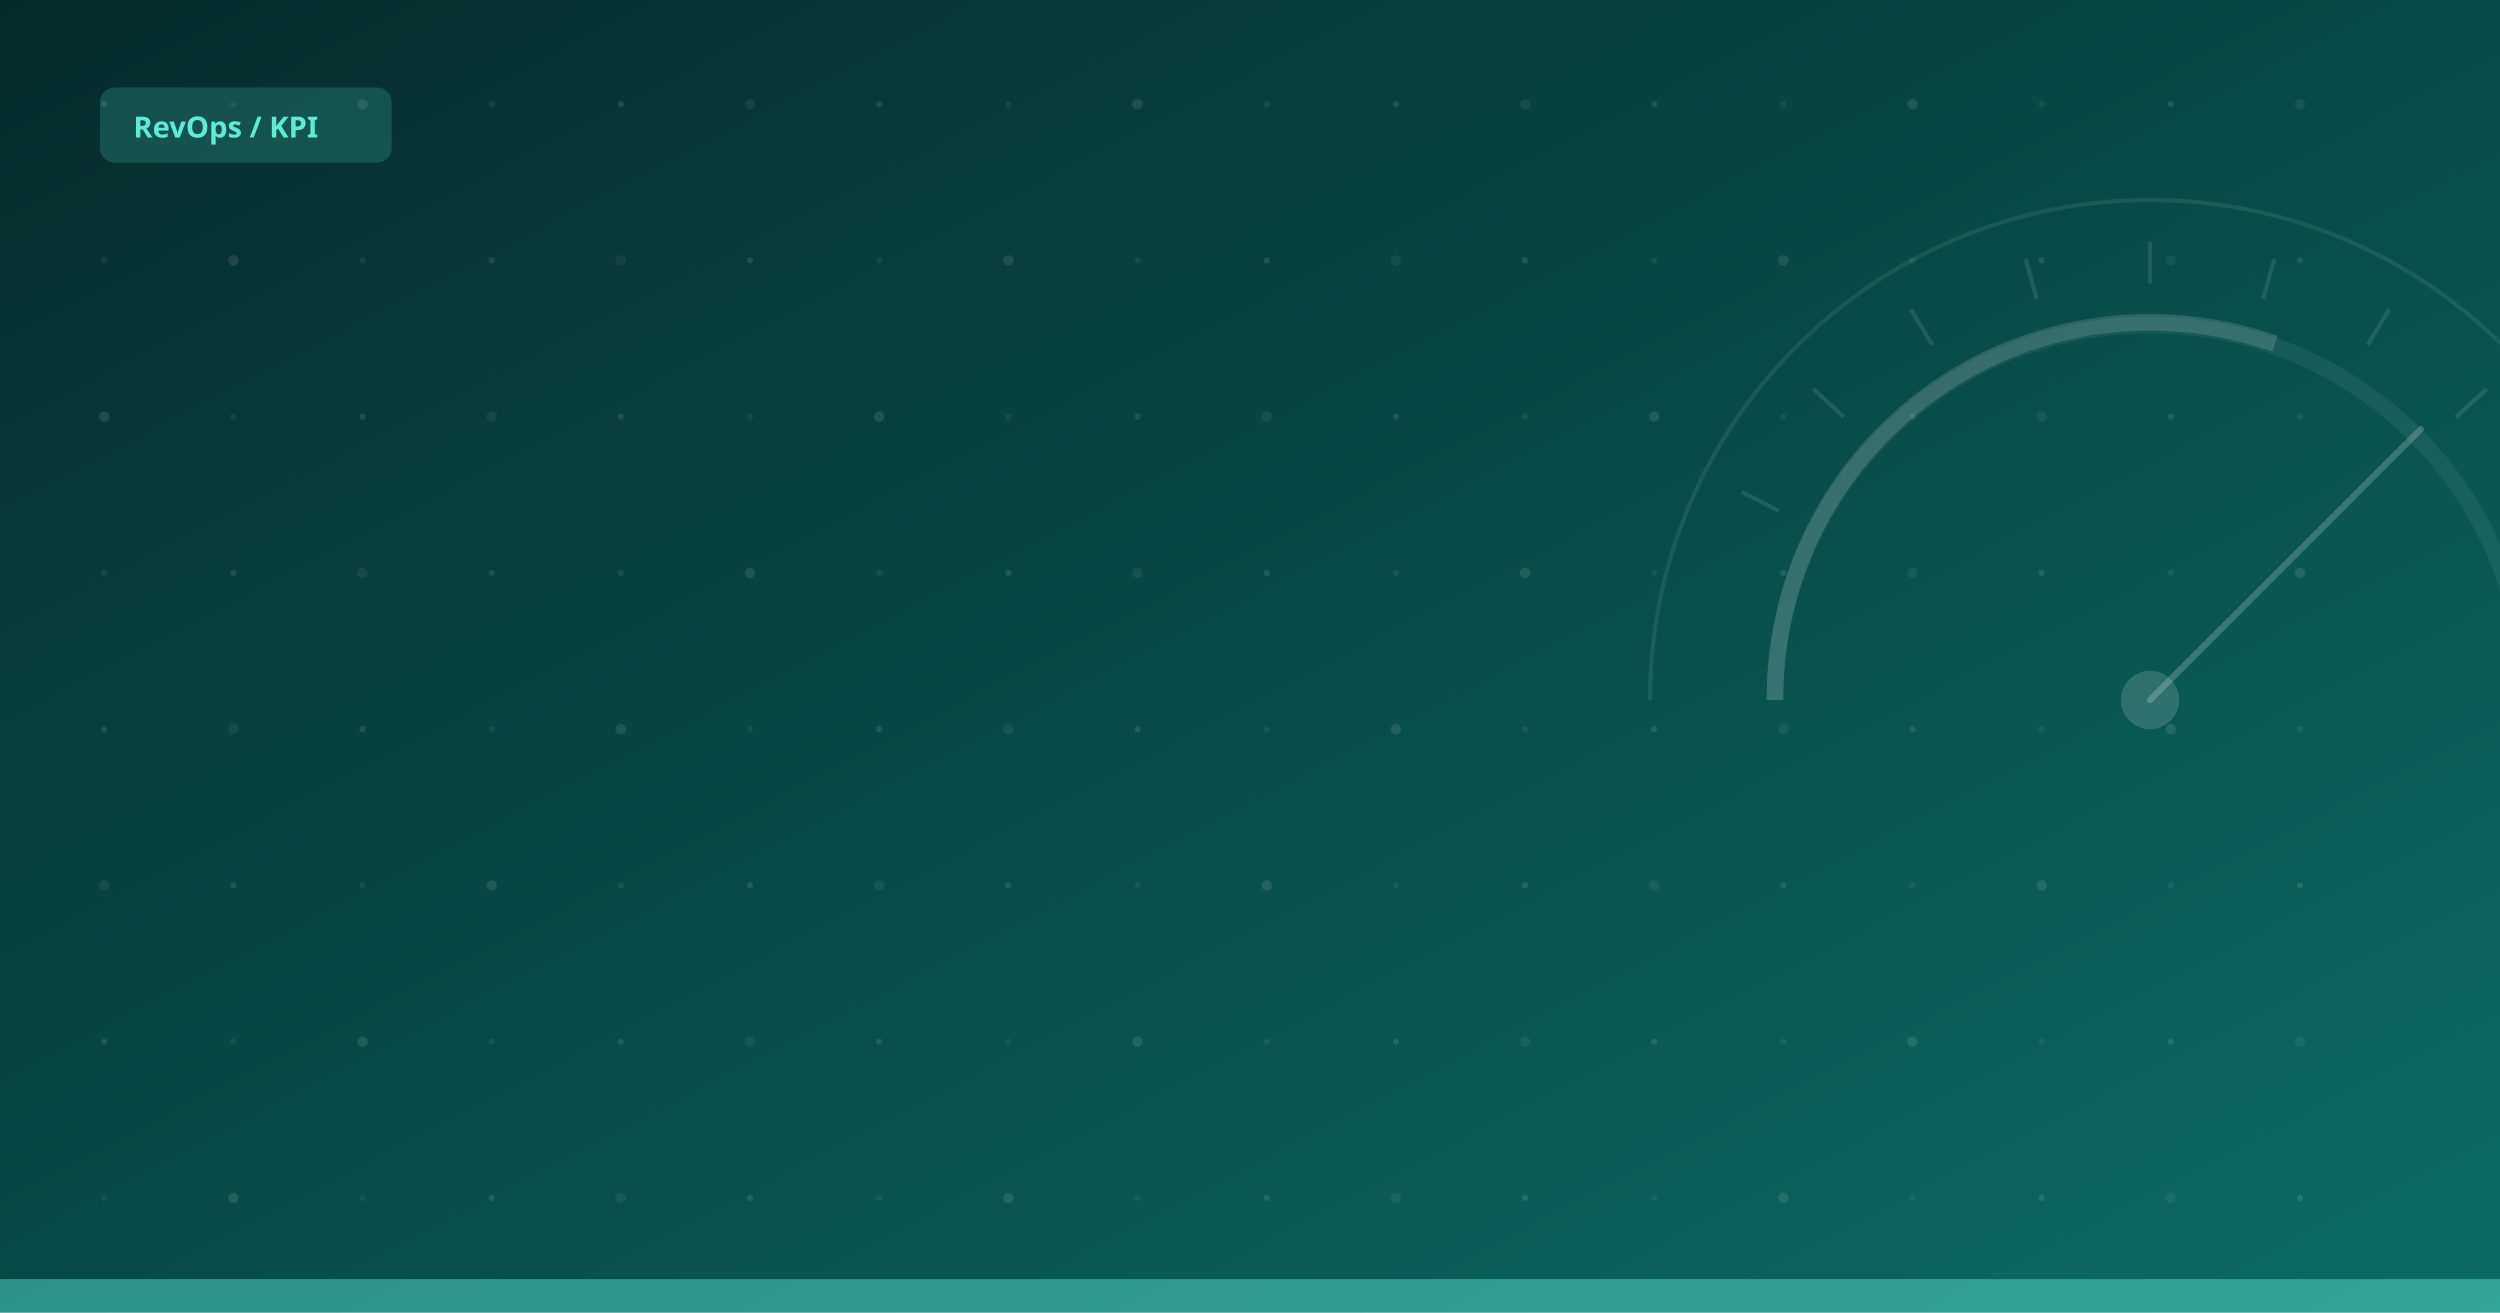
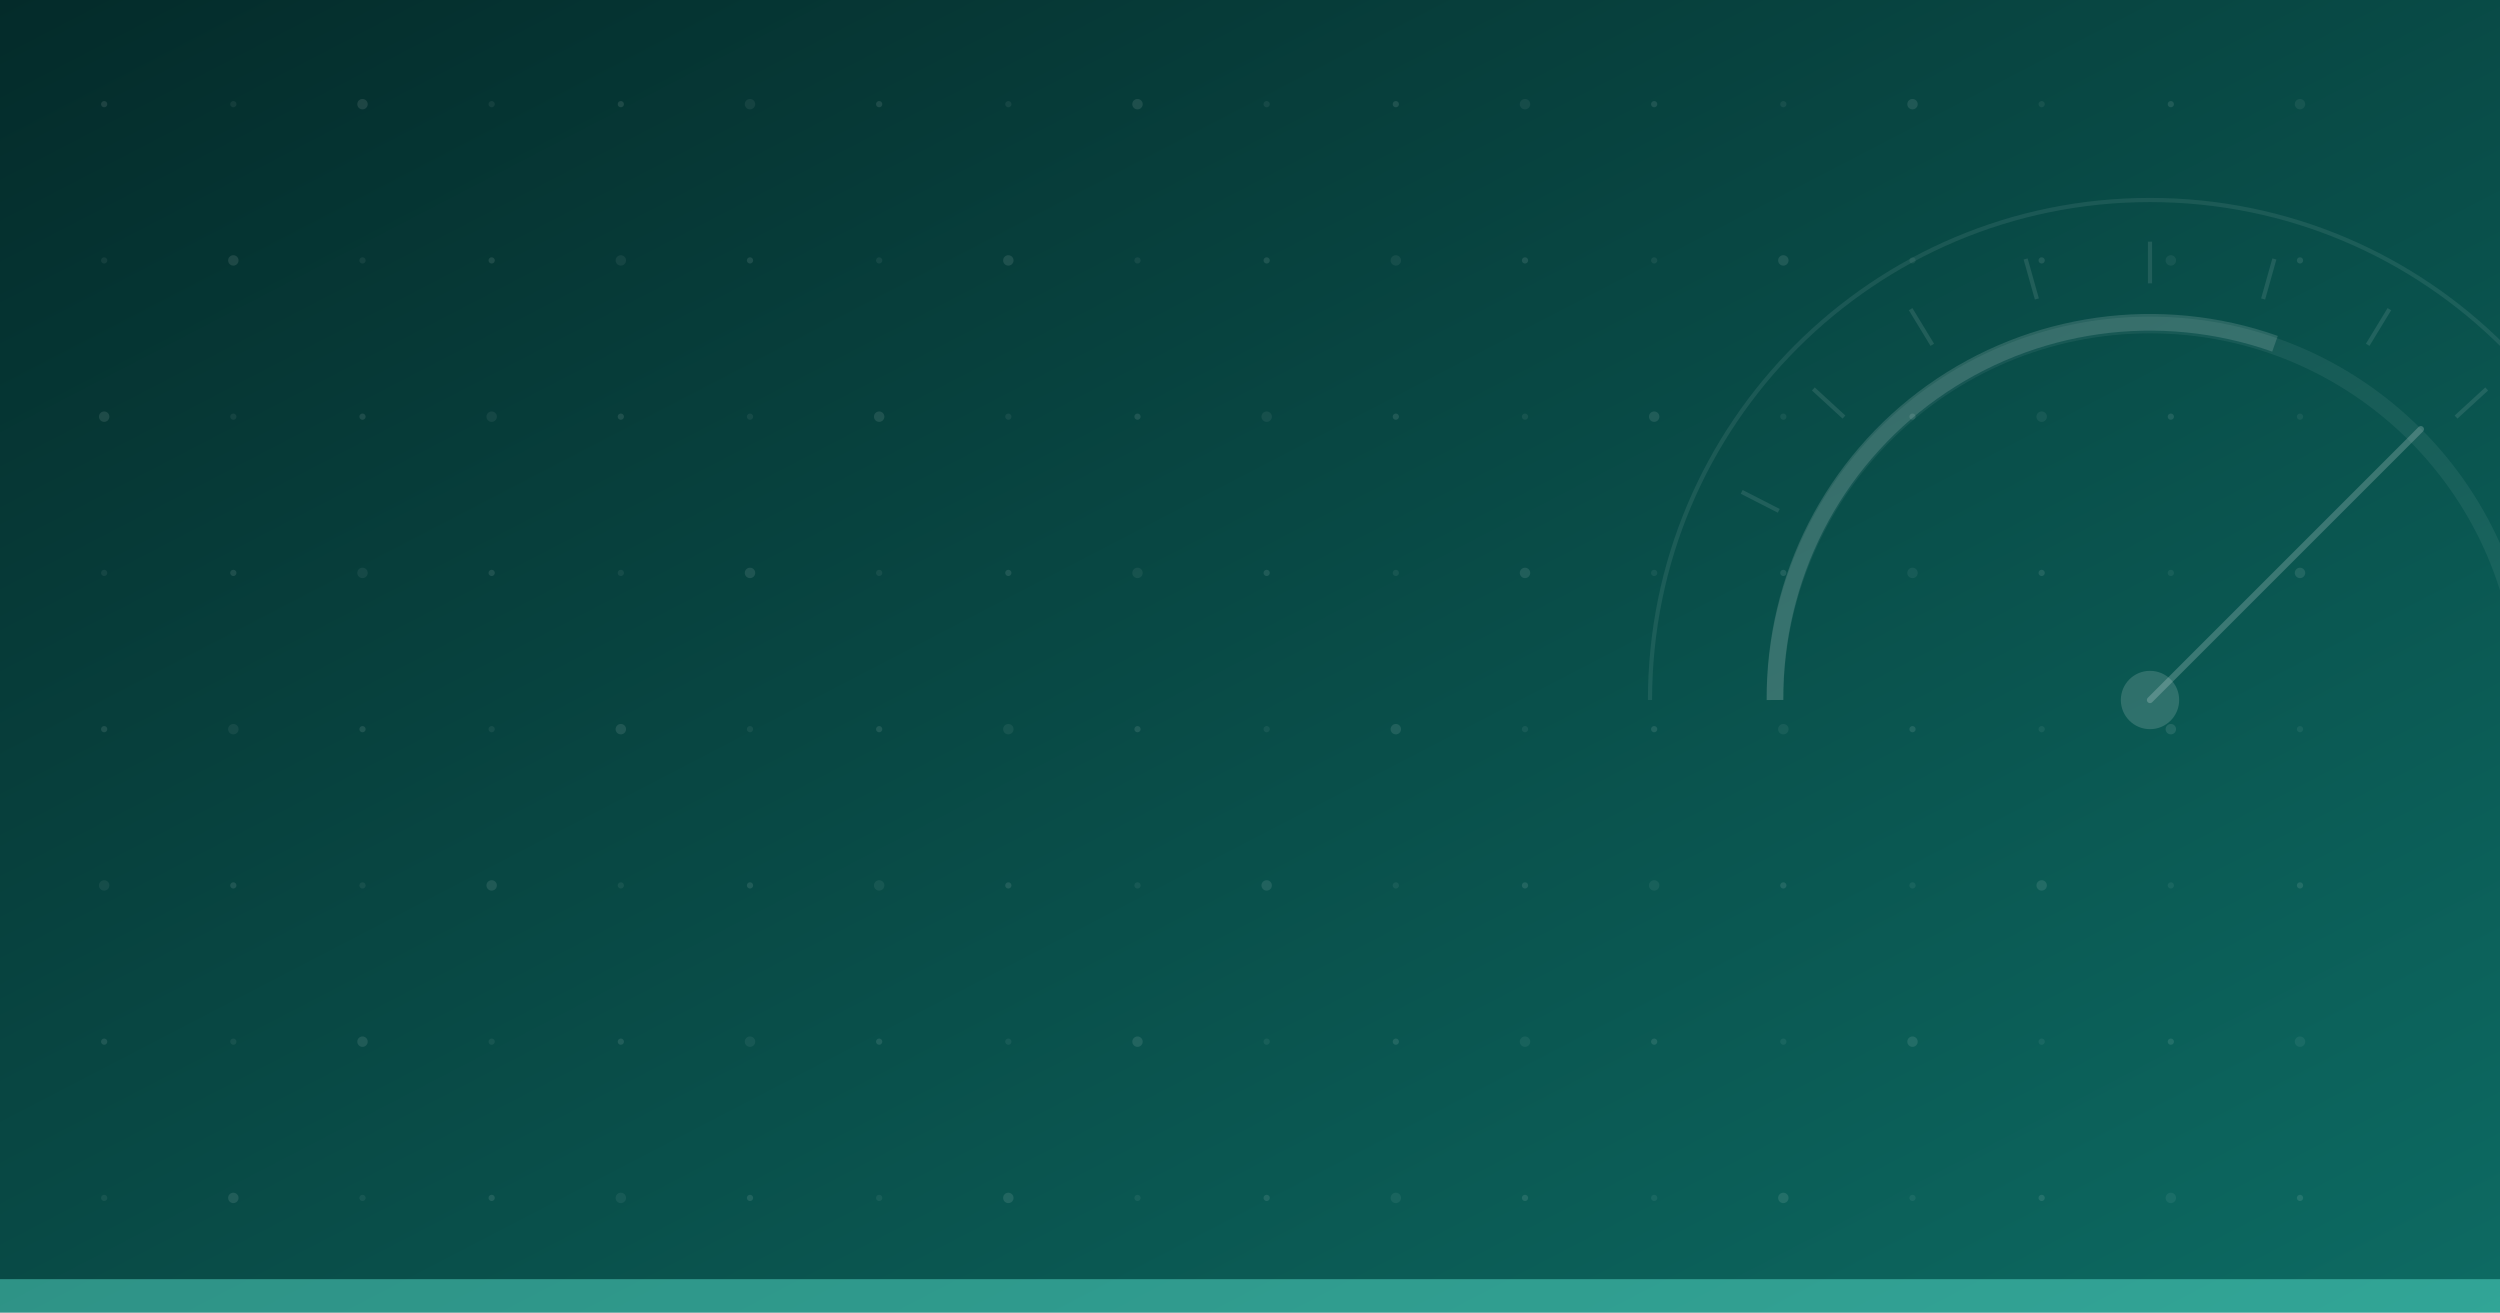
<svg xmlns="http://www.w3.org/2000/svg" viewBox="0 0 1200 630" width="1200" height="630">
  <defs>
    <linearGradient id="bg" x1="0%" y1="0%" x2="100%" y2="100%">
      <stop offset="0%" stop-color="#042b2a" />
      <stop offset="100%" stop-color="#0d6b63" />
    </linearGradient>
  </defs>
  <rect width="1200" height="630" fill="url(#bg)" />
  <circle cx="50" cy="50" r="1.5" fill="white" opacity="0.1" />
  <circle cx="112" cy="50" r="1.5" fill="white" opacity="0.06" />
  <circle cx="174" cy="50" r="2.5" fill="white" opacity="0.1" />
  <circle cx="236" cy="50" r="1.5" fill="white" opacity="0.06" />
  <circle cx="298" cy="50" r="1.5" fill="white" opacity="0.1" />
  <circle cx="360" cy="50" r="2.5" fill="white" opacity="0.06" />
  <circle cx="422" cy="50" r="1.5" fill="white" opacity="0.1" />
  <circle cx="484" cy="50" r="1.5" fill="white" opacity="0.06" />
  <circle cx="546" cy="50" r="2.5" fill="white" opacity="0.1" />
  <circle cx="608" cy="50" r="1.5" fill="white" opacity="0.06" />
  <circle cx="670" cy="50" r="1.5" fill="white" opacity="0.1" />
  <circle cx="732" cy="50" r="2.5" fill="white" opacity="0.06" />
  <circle cx="794" cy="50" r="1.5" fill="white" opacity="0.1" />
  <circle cx="856" cy="50" r="1.5" fill="white" opacity="0.06" />
  <circle cx="918" cy="50" r="2.5" fill="white" opacity="0.1" />
  <circle cx="980" cy="50" r="1.5" fill="white" opacity="0.06" />
  <circle cx="1042" cy="50" r="1.5" fill="white" opacity="0.1" />
  <circle cx="1104" cy="50" r="2.5" fill="white" opacity="0.06" />
  <circle cx="50" cy="125" r="1.5" fill="white" opacity="0.06" />
  <circle cx="112" cy="125" r="2.5" fill="white" opacity="0.1" />
  <circle cx="174" cy="125" r="1.5" fill="white" opacity="0.06" />
  <circle cx="236" cy="125" r="1.5" fill="white" opacity="0.1" />
  <circle cx="298" cy="125" r="2.5" fill="white" opacity="0.06" />
  <circle cx="360" cy="125" r="1.5" fill="white" opacity="0.1" />
  <circle cx="422" cy="125" r="1.5" fill="white" opacity="0.06" />
  <circle cx="484" cy="125" r="2.5" fill="white" opacity="0.1" />
  <circle cx="546" cy="125" r="1.5" fill="white" opacity="0.06" />
  <circle cx="608" cy="125" r="1.5" fill="white" opacity="0.1" />
  <circle cx="670" cy="125" r="2.5" fill="white" opacity="0.06" />
  <circle cx="732" cy="125" r="1.5" fill="white" opacity="0.1" />
  <circle cx="794" cy="125" r="1.5" fill="white" opacity="0.06" />
  <circle cx="856" cy="125" r="2.5" fill="white" opacity="0.1" />
  <circle cx="918" cy="125" r="1.5" fill="white" opacity="0.06" />
  <circle cx="980" cy="125" r="1.5" fill="white" opacity="0.1" />
  <circle cx="1042" cy="125" r="2.5" fill="white" opacity="0.06" />
  <circle cx="1104" cy="125" r="1.5" fill="white" opacity="0.1" />
  <circle cx="50" cy="200" r="2.5" fill="white" opacity="0.1" />
  <circle cx="112" cy="200" r="1.5" fill="white" opacity="0.06" />
  <circle cx="174" cy="200" r="1.5" fill="white" opacity="0.1" />
  <circle cx="236" cy="200" r="2.5" fill="white" opacity="0.06" />
  <circle cx="298" cy="200" r="1.5" fill="white" opacity="0.1" />
  <circle cx="360" cy="200" r="1.5" fill="white" opacity="0.06" />
  <circle cx="422" cy="200" r="2.5" fill="white" opacity="0.1" />
  <circle cx="484" cy="200" r="1.5" fill="white" opacity="0.06" />
  <circle cx="546" cy="200" r="1.5" fill="white" opacity="0.1" />
  <circle cx="608" cy="200" r="2.5" fill="white" opacity="0.06" />
  <circle cx="670" cy="200" r="1.5" fill="white" opacity="0.1" />
  <circle cx="732" cy="200" r="1.5" fill="white" opacity="0.06" />
  <circle cx="794" cy="200" r="2.5" fill="white" opacity="0.1" />
  <circle cx="856" cy="200" r="1.5" fill="white" opacity="0.06" />
  <circle cx="918" cy="200" r="1.5" fill="white" opacity="0.1" />
  <circle cx="980" cy="200" r="2.5" fill="white" opacity="0.06" />
  <circle cx="1042" cy="200" r="1.5" fill="white" opacity="0.1" />
  <circle cx="1104" cy="200" r="1.5" fill="white" opacity="0.06" />
  <circle cx="50" cy="275" r="1.5" fill="white" opacity="0.06" />
  <circle cx="112" cy="275" r="1.5" fill="white" opacity="0.1" />
  <circle cx="174" cy="275" r="2.5" fill="white" opacity="0.06" />
  <circle cx="236" cy="275" r="1.5" fill="white" opacity="0.1" />
  <circle cx="298" cy="275" r="1.5" fill="white" opacity="0.06" />
  <circle cx="360" cy="275" r="2.5" fill="white" opacity="0.1" />
  <circle cx="422" cy="275" r="1.5" fill="white" opacity="0.06" />
  <circle cx="484" cy="275" r="1.5" fill="white" opacity="0.1" />
  <circle cx="546" cy="275" r="2.5" fill="white" opacity="0.06" />
  <circle cx="608" cy="275" r="1.5" fill="white" opacity="0.1" />
  <circle cx="670" cy="275" r="1.5" fill="white" opacity="0.06" />
  <circle cx="732" cy="275" r="2.5" fill="white" opacity="0.1" />
  <circle cx="794" cy="275" r="1.5" fill="white" opacity="0.06" />
  <circle cx="856" cy="275" r="1.5" fill="white" opacity="0.1" />
  <circle cx="918" cy="275" r="2.5" fill="white" opacity="0.06" />
  <circle cx="980" cy="275" r="1.5" fill="white" opacity="0.1" />
  <circle cx="1042" cy="275" r="1.5" fill="white" opacity="0.06" />
  <circle cx="1104" cy="275" r="2.5" fill="white" opacity="0.1" />
  <circle cx="50" cy="350" r="1.5" fill="white" opacity="0.1" />
  <circle cx="112" cy="350" r="2.5" fill="white" opacity="0.06" />
  <circle cx="174" cy="350" r="1.5" fill="white" opacity="0.1" />
  <circle cx="236" cy="350" r="1.5" fill="white" opacity="0.06" />
  <circle cx="298" cy="350" r="2.5" fill="white" opacity="0.1" />
  <circle cx="360" cy="350" r="1.5" fill="white" opacity="0.06" />
  <circle cx="422" cy="350" r="1.5" fill="white" opacity="0.1" />
  <circle cx="484" cy="350" r="2.5" fill="white" opacity="0.06" />
  <circle cx="546" cy="350" r="1.5" fill="white" opacity="0.1" />
  <circle cx="608" cy="350" r="1.5" fill="white" opacity="0.06" />
  <circle cx="670" cy="350" r="2.5" fill="white" opacity="0.1" />
  <circle cx="732" cy="350" r="1.5" fill="white" opacity="0.06" />
  <circle cx="794" cy="350" r="1.5" fill="white" opacity="0.1" />
  <circle cx="856" cy="350" r="2.5" fill="white" opacity="0.06" />
  <circle cx="918" cy="350" r="1.5" fill="white" opacity="0.1" />
  <circle cx="980" cy="350" r="1.5" fill="white" opacity="0.06" />
  <circle cx="1042" cy="350" r="2.5" fill="white" opacity="0.1" />
  <circle cx="1104" cy="350" r="1.5" fill="white" opacity="0.06" />
  <circle cx="50" cy="425" r="2.5" fill="white" opacity="0.06" />
  <circle cx="112" cy="425" r="1.5" fill="white" opacity="0.1" />
  <circle cx="174" cy="425" r="1.5" fill="white" opacity="0.06" />
  <circle cx="236" cy="425" r="2.5" fill="white" opacity="0.1" />
  <circle cx="298" cy="425" r="1.5" fill="white" opacity="0.06" />
  <circle cx="360" cy="425" r="1.5" fill="white" opacity="0.1" />
  <circle cx="422" cy="425" r="2.5" fill="white" opacity="0.06" />
  <circle cx="484" cy="425" r="1.5" fill="white" opacity="0.1" />
  <circle cx="546" cy="425" r="1.5" fill="white" opacity="0.06" />
  <circle cx="608" cy="425" r="2.5" fill="white" opacity="0.1" />
  <circle cx="670" cy="425" r="1.5" fill="white" opacity="0.06" />
  <circle cx="732" cy="425" r="1.5" fill="white" opacity="0.1" />
  <circle cx="794" cy="425" r="2.5" fill="white" opacity="0.06" />
  <circle cx="856" cy="425" r="1.5" fill="white" opacity="0.1" />
  <circle cx="918" cy="425" r="1.5" fill="white" opacity="0.06" />
  <circle cx="980" cy="425" r="2.5" fill="white" opacity="0.1" />
  <circle cx="1042" cy="425" r="1.5" fill="white" opacity="0.06" />
  <circle cx="1104" cy="425" r="1.5" fill="white" opacity="0.1" />
  <circle cx="50" cy="500" r="1.5" fill="white" opacity="0.1" />
  <circle cx="112" cy="500" r="1.5" fill="white" opacity="0.06" />
  <circle cx="174" cy="500" r="2.5" fill="white" opacity="0.1" />
  <circle cx="236" cy="500" r="1.5" fill="white" opacity="0.06" />
  <circle cx="298" cy="500" r="1.5" fill="white" opacity="0.1" />
  <circle cx="360" cy="500" r="2.5" fill="white" opacity="0.06" />
  <circle cx="422" cy="500" r="1.5" fill="white" opacity="0.1" />
  <circle cx="484" cy="500" r="1.5" fill="white" opacity="0.06" />
  <circle cx="546" cy="500" r="2.5" fill="white" opacity="0.1" />
  <circle cx="608" cy="500" r="1.5" fill="white" opacity="0.06" />
  <circle cx="670" cy="500" r="1.5" fill="white" opacity="0.1" />
  <circle cx="732" cy="500" r="2.5" fill="white" opacity="0.06" />
  <circle cx="794" cy="500" r="1.5" fill="white" opacity="0.1" />
  <circle cx="856" cy="500" r="1.5" fill="white" opacity="0.06" />
  <circle cx="918" cy="500" r="2.5" fill="white" opacity="0.1" />
  <circle cx="980" cy="500" r="1.5" fill="white" opacity="0.06" />
  <circle cx="1042" cy="500" r="1.5" fill="white" opacity="0.1" />
  <circle cx="1104" cy="500" r="2.5" fill="white" opacity="0.06" />
  <circle cx="50" cy="575" r="1.5" fill="white" opacity="0.06" />
  <circle cx="112" cy="575" r="2.5" fill="white" opacity="0.1" />
  <circle cx="174" cy="575" r="1.5" fill="white" opacity="0.06" />
  <circle cx="236" cy="575" r="1.5" fill="white" opacity="0.1" />
  <circle cx="298" cy="575" r="2.5" fill="white" opacity="0.06" />
  <circle cx="360" cy="575" r="1.5" fill="white" opacity="0.1" />
  <circle cx="422" cy="575" r="1.5" fill="white" opacity="0.06" />
  <circle cx="484" cy="575" r="2.5" fill="white" opacity="0.1" />
  <circle cx="546" cy="575" r="1.5" fill="white" opacity="0.06" />
  <circle cx="608" cy="575" r="1.5" fill="white" opacity="0.1" />
  <circle cx="670" cy="575" r="2.5" fill="white" opacity="0.06" />
  <circle cx="732" cy="575" r="1.5" fill="white" opacity="0.1" />
  <circle cx="794" cy="575" r="1.5" fill="white" opacity="0.06" />
  <circle cx="856" cy="575" r="2.5" fill="white" opacity="0.1" />
  <circle cx="918" cy="575" r="1.5" fill="white" opacity="0.06" />
  <circle cx="980" cy="575" r="1.5" fill="white" opacity="0.1" />
  <circle cx="1042" cy="575" r="2.5" fill="white" opacity="0.06" />
  <circle cx="1104" cy="575" r="1.5" fill="white" opacity="0.1" />
  <path d="M 792 336 A 240 240 0 0 1 1272 336" fill="none" stroke="white" stroke-width="2" opacity="0.08" />
  <path d="M 852 336 A 180 180 0 0 1 1212 336" fill="none" stroke="white" stroke-width="8" opacity="0.06" />
  <path d="M 852 336 A 180 180 0 0 1 1092 165" fill="none" stroke="white" stroke-width="8" opacity="0.14" />
  <line x1="1032" y1="336" x2="1162" y2="206" stroke="white" stroke-width="3" opacity="0.2" stroke-linecap="round" />
  <circle cx="1032" cy="336" r="14" fill="white" opacity="0.15" />
  <line x1="853.8" y1="245.2" x2="836.0" y2="236.1" stroke="white" stroke-width="2" opacity="0.10" />
  <line x1="885.1" y1="200.2" x2="870.4" y2="186.7" stroke="white" stroke-width="2" opacity="0.10" />
  <line x1="927.5" y1="165.5" x2="917.1" y2="148.4" stroke="white" stroke-width="2" opacity="0.10" />
  <line x1="977.7" y1="143.5" x2="972.3" y2="124.3" stroke="white" stroke-width="2" opacity="0.10" />
  <line x1="1032.0" y1="136.0" x2="1032.0" y2="116.0" stroke="white" stroke-width="2" opacity="0.10" />
  <line x1="1086.3" y1="143.5" x2="1091.7" y2="124.3" stroke="white" stroke-width="2" opacity="0.10" />
  <line x1="1136.5" y1="165.5" x2="1146.9" y2="148.4" stroke="white" stroke-width="2" opacity="0.10" />
  <line x1="1178.9" y1="200.2" x2="1193.6" y2="186.7" stroke="white" stroke-width="2" opacity="0.10" />
  <line x1="1210.2" y1="245.2" x2="1228.0" y2="236.1" stroke="white" stroke-width="2" opacity="0.10" />
-   <rect x="48" y="42" width="140" height="36" rx="7" fill="#5eead4" opacity="0.18" />
-   <text x="64" y="66" font-family="ui-sans-serif,system-ui,sans-serif" font-size="14" font-weight="700" fill="#5eead4">RevOps / KPI</text>
  <rect x="0" y="614" width="1200" height="16" fill="#5eead4" opacity="0.45" />
</svg>
